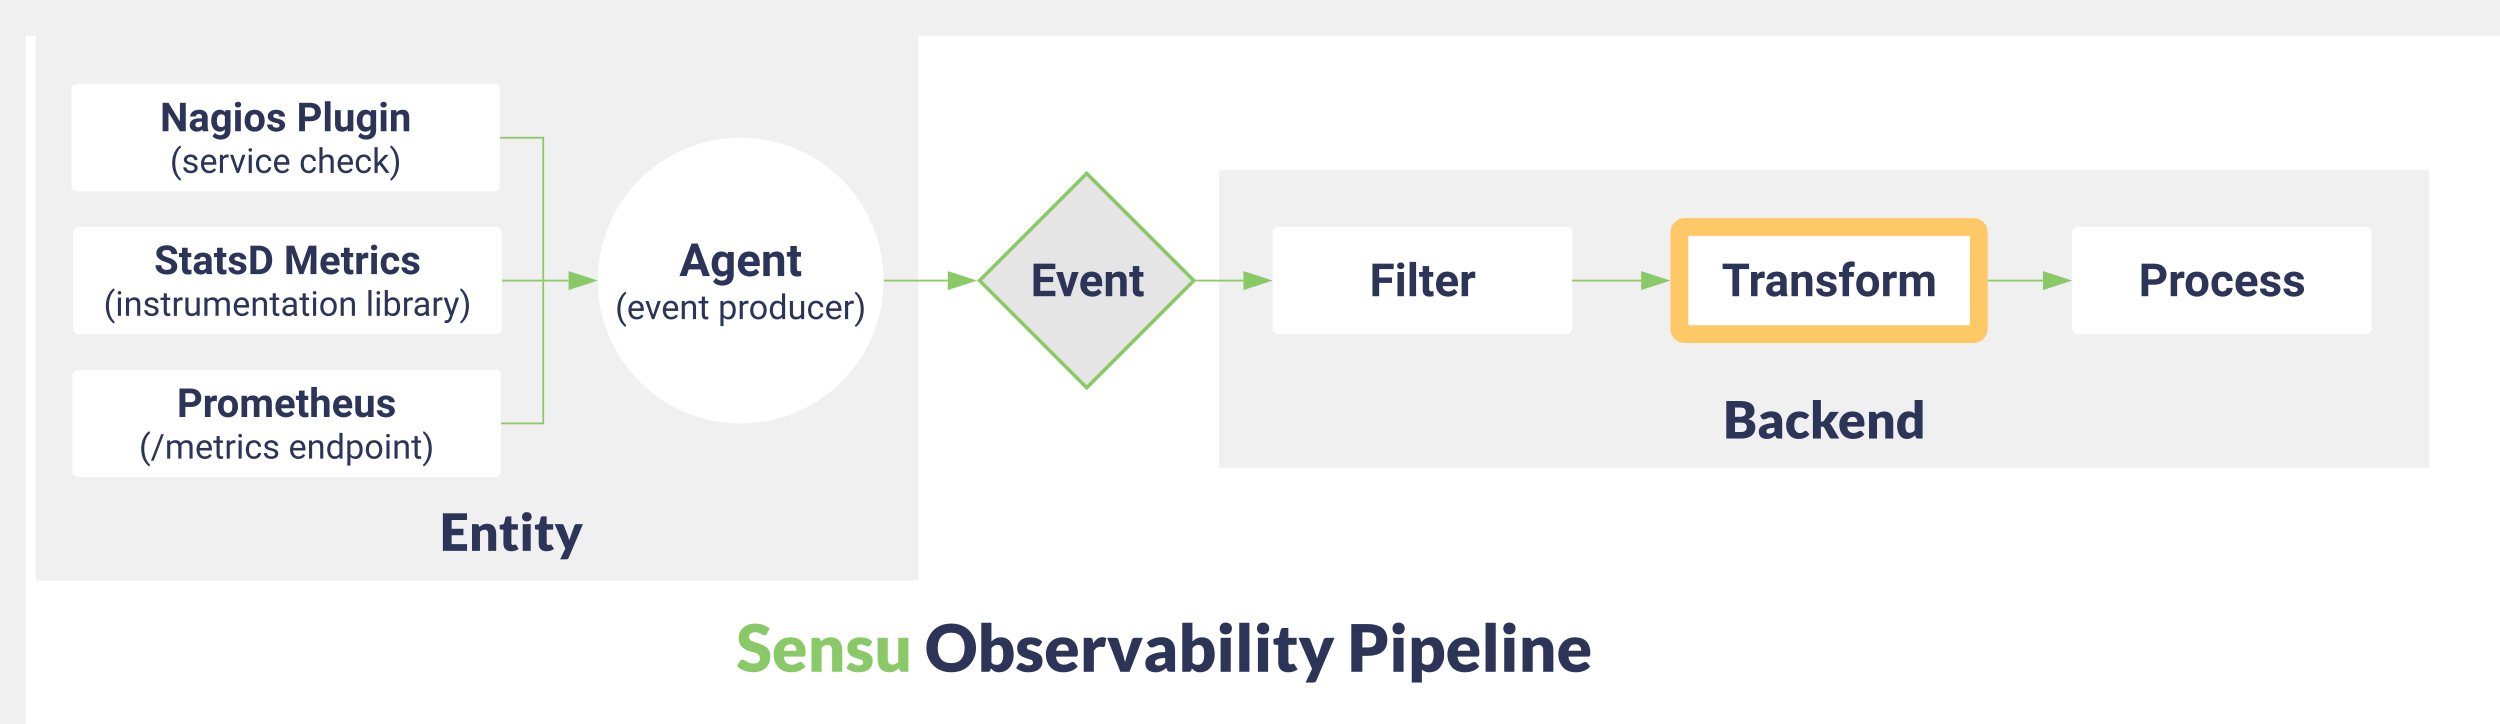
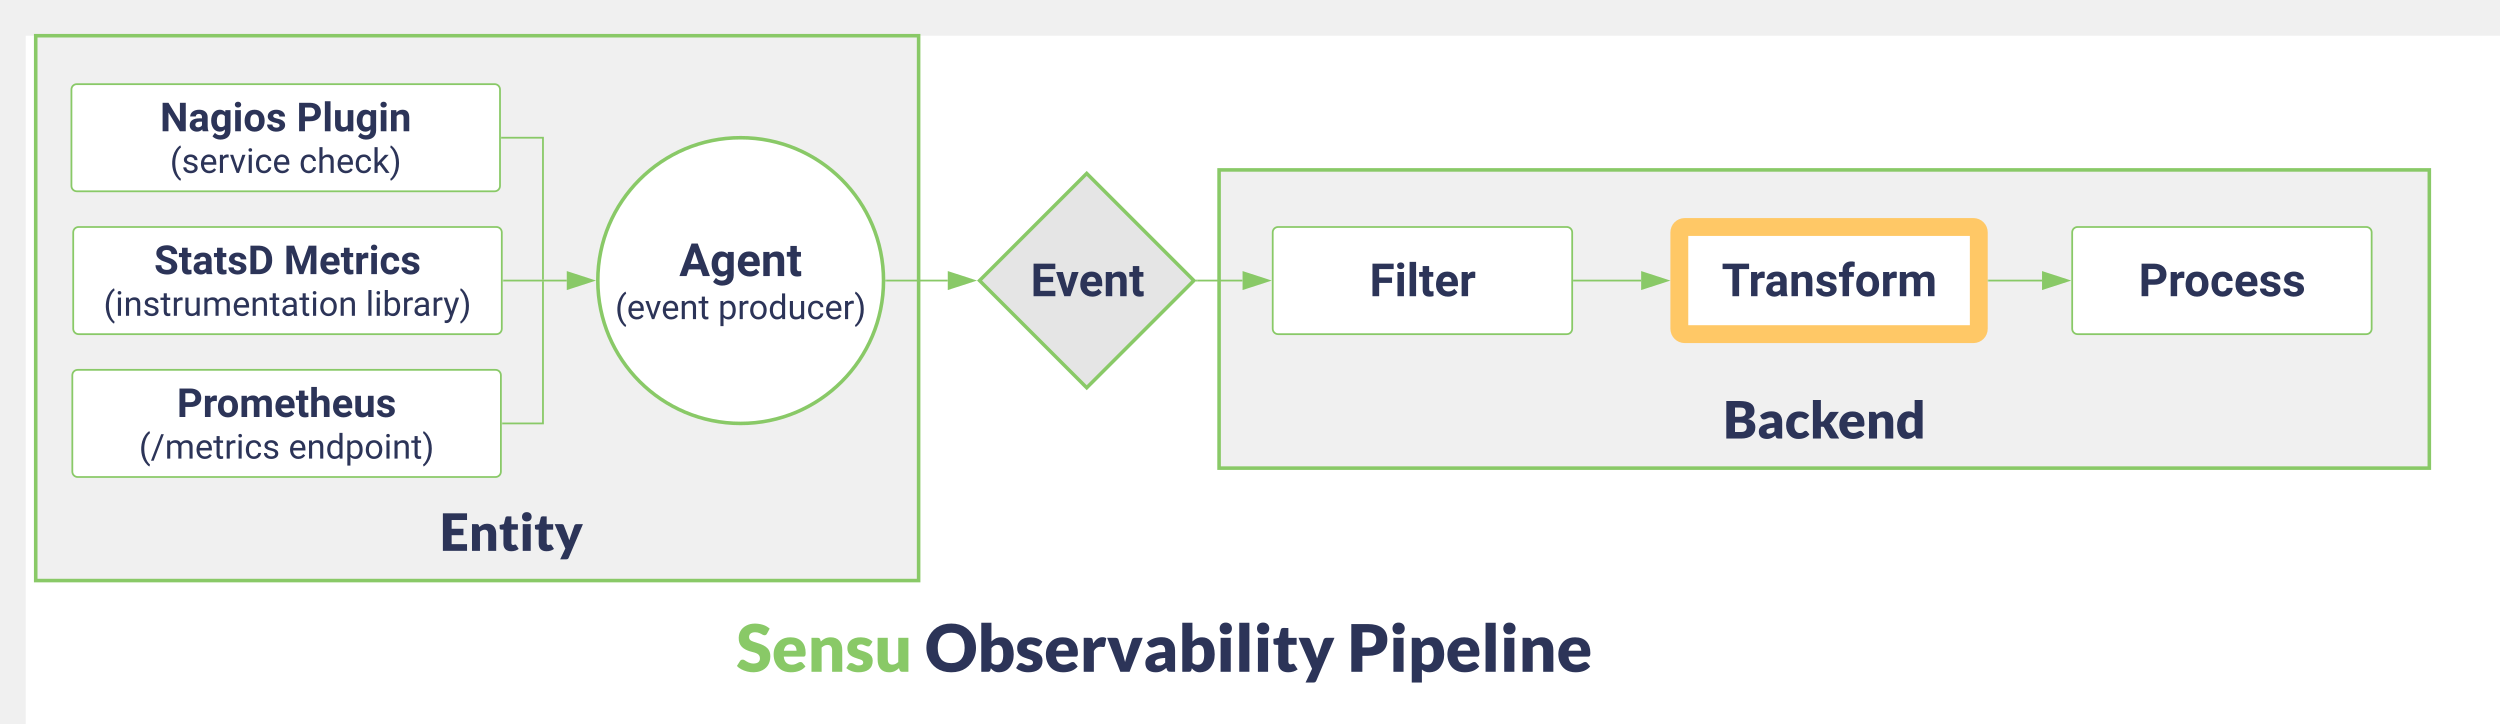
<svg xmlns="http://www.w3.org/2000/svg" xmlns:ns1="lucid" xmlns:xlink="http://www.w3.org/1999/xlink" viewBox="0 0 1400 405" preserveAspectRatio="xMidYMid meet">
  <g transform="translate(14.42308 20)" ns1:page-tab-id="0_0">
    <path d="M0 0h1823.08v553.85H0z" fill="#fff" />
    <a xlink:href="../pipeline-agent-backend/" target="_top">
-       <path d="M668.26 75.15H1346v167H668.26z" stroke="#000" stroke-opacity="0" stroke-width="2" fill="#f0f0f0" />
+       <path d="M668.26 75.15H1346v167H668.26z" stroke="#89c967" stroke-width="2" fill="#f0f0f0" />
      <path class="lucid-link lucid-hotspot lucid-overlay-hotspot" d="M668.26 75.15H1346v167H668.26z" fill="none" />
    </a>
    <a xlink:href="../pipeline-filter/" target="_top">
-       <path d="M698.3 110.12c0-1.66 1.33-3 3-3H863c1.66 0 3 1.34 3 3v54c0 1.65-1.34 3-3 3H701.3c-1.67 0-3-1.35-3-3z" stroke="#000" stroke-opacity="0" fill="#fff" />
+       <path d="M698.3 110.12c0-1.66 1.33-3 3-3H863c1.66 0 3 1.34 3 3v54c0 1.65-1.34 3-3 3H701.3c-1.67 0-3-1.35-3-3z" stroke="#89c967" fill="#fff" />
      <use xlink:href="#a" transform="matrix(1,0,0,1,703.2896,112.1154) translate(49.23988 33.76402)" />
      <path class="lucid-link lucid-hotspot lucid-overlay-hotspot" d="M698.3 110.12c0-1.66 1.33-3 3-3H863c1.66 0 3 1.34 3 3v54c0 1.65-1.34 3-3 3H701.3c-1.67 0-3-1.35-3-3z" fill="none" />
    </a>
    <a xlink:href="../pipeline-transform/" target="_top">
      <path d="M926 110.12c0-1.66 1.34-3 3-3h161.7c1.67 0 3 1.34 3 3v54c0 1.65-1.33 3-3 3H929c-1.66 0-3-1.35-3-3z" stroke="#ffc866" stroke-width="10" fill="#fff" />
      <use xlink:href="#b" transform="matrix(1,0,0,1,931,112.1154) translate(18.72231 33.76402)" />
      <path class="lucid-link lucid-hotspot lucid-overlay-hotspot" d="M926 110.12c0-1.66 1.34-3 3-3h161.7c1.67 0 3 1.34 3 3v54c0 1.65-1.33 3-3 3H929c-1.66 0-3-1.35-3-3z" fill="none" />
    </a>
    <a xlink:href="../pipeline-process/" target="_top">
-       <path d="M1146 110.12c0-1.66 1.34-3 3-3h161.7c1.67 0 3 1.34 3 3v54c0 1.65-1.33 3-3 3H1149c-1.66 0-3-1.35-3-3z" stroke="#000" stroke-opacity="0" fill="#fff" />
+       <path d="M1146 110.12c0-1.66 1.34-3 3-3h161.7c1.67 0 3 1.34 3 3v54c0 1.65-1.33 3-3 3H1149c-1.66 0-3-1.35-3-3z" stroke="#89c967" fill="#fff" />
      <use xlink:href="#c" transform="matrix(1,0,0,1,1151,112.1154) translate(32.23142 33.76402)" />
      <path class="lucid-link lucid-hotspot lucid-overlay-hotspot" d="M1146 110.12c0-1.66 1.34-3 3-3h161.7c1.67 0 3 1.34 3 3v54c0 1.65-1.33 3-3 3H1149c-1.66 0-3-1.35-3-3z" fill="none" />
    </a>
-     <path d="M656.04 137.12h25.87" stroke="#89c967" fill="none" />
+     <path d="M656.04 137.12h25.37" stroke="#89c967" fill="none" />
    <path d="M656.06 137.62h-1.02l.5-.5-.5-.5h1.02z" fill="#89c967" />
-     <path d="M696.67 137.12l-14.26 4.63v-9.27z" stroke="#89c967" fill="#89c967" />
-     <path d="M866.5 137.12h38.12" stroke="#89c967" fill="none" />
-     <path d="M866.5 137.62h-.5v-1h.5z" fill="#89c967" />
+     <path d="M696.17 137.12l-14.26 4.63v-9.27z" stroke="#89c967" fill="#89c967" />
+     <path d="M867 137.12h37.62" stroke="#89c967" fill="none" />
+     <path d="M867 137.62h-.5v-1h.5z" fill="#89c967" />
    <path d="M919.38 137.12l-14.26 4.63v-9.27z" stroke="#89c967" fill="#89c967" />
-     <path d="M1099.2 137.12h30.42" stroke="#89c967" fill="none" />
+     <path d="M1099.2 137.12h29.92" stroke="#89c967" fill="none" />
    <path d="M1099.22 137.62h-.5v-1h.5z" fill="#89c967" />
-     <path d="M1144.38 137.12l-14.26 4.63v-9.27z" stroke="#89c967" fill="#89c967" />
+     <path d="M1143.88 137.12l-14.26 4.63v-9.27z" stroke="#89c967" fill="#89c967" />
    <a xlink:href="../pipeline-entities/" target="_top">
-       <path d="M5.58 0H500v305.12H5.58z" stroke="#000" stroke-opacity="0" stroke-width="2" fill="#f0f0f0" />
+       <path d="M5.58 0H500v305.12H5.58z" stroke="#89c967" stroke-width="2" fill="#f0f0f0" />
      <path class="lucid-link lucid-hotspot lucid-overlay-hotspot" d="M5.58 0H500v305.12H5.58z" fill="none" />
    </a>
-     <path d="M266.08 57.12h23.7v79.5" stroke="#89c967" fill="none" />
-     <path d="M266.1 57.62h-.52v-1h.5z" fill="#89c967" />
-     <path d="M289.78 136.6v.52M267.08 137.12h36.9" stroke="#89c967" fill="none" />
-     <path d="M267.1 137.62h-.52v-1h.5z" fill="#89c967" />
-     <path d="M318.73 137.12l-14.26 4.63v-9.27z" stroke="#89c967" fill="#89c967" />
-     <path d="M266.58 217.12h23.2v-79.5" stroke="#89c967" fill="none" />
-     <path d="M266.6 217.62h-.52v-1h.5z" fill="#89c967" />
-     <path d="M289.78 137.63v-.5M480.85 137.12h35.48" stroke="#89c967" fill="none" />
-     <path d="M480.87 137.62h-.53v-1h.53z" fill="#89c967" />
+     <path d="M266.58 57.12h23.06v79.5" stroke="#89c967" fill="none" />
+     <path d="M266.6 57.62h-.52v-1h.5z" fill="#89c967" />
+     <path d="M289.64 136.6v.52M267.58 137.12h35.4" stroke="#89c967" fill="none" />
+     <path d="M267.6 137.62h-.52v-1h.5z" fill="#89c967" />
+     <path d="M317.73 137.12l-14.26 4.63v-9.27z" stroke="#89c967" fill="#89c967" />
+     <path d="M267.08 217.12h22.56v-79.5" stroke="#89c967" fill="none" />
+     <path d="M267.1 217.62h-.52v-1h.5z" fill="#89c967" />
+     <path d="M289.64 137.63v-.5M481.85 137.12h34.48" stroke="#89c967" fill="none" />
+     <path d="M481.87 137.62h-.53v-1h.53z" fill="#89c967" />
    <path d="M531.1 137.12l-14.27 4.63v-9.27z" stroke="#89c967" fill="#89c967" />
    <a xlink:href="../pipeline-agent-backend/" target="_top">
      <path d="M753.27 197.12h507.7v40h-507.7z" stroke="#000" stroke-opacity="0" stroke-width="2" fill-opacity="0" />
      <use xlink:href="#d" transform="matrix(1,0,0,1,753.2729,197.1154) translate(197.3029 28.47115)" />
      <path class="lucid-link lucid-hotspot lucid-overlay-hotspot" d="M753.27 197.12h507.7v40h-507.7z" fill="none" />
    </a>
    <a xlink:href="../pipeline-entities/" target="_top">
      <path d="M160 260h223.6v44.26H160z" stroke="#000" stroke-opacity="0" stroke-width="2" fill-opacity="0" />
      <use xlink:href="#e" transform="matrix(1,0,0,1,160,260) translate(71.86058 28.47115)" />
      <path class="lucid-link lucid-hotspot lucid-overlay-hotspot" d="M160 260h223.6v44.26H160z" fill="none" />
    </a>
    <a xlink:href="../pipeline-checks-events/" target="_top">
      <path d="M594.13 77.12l60 60-60 60-60-60z" stroke="#89c967" stroke-width="2" fill="#e5e5e5" />
      <use xlink:href="#f" transform="matrix(1,0,0,1,539.1281,82.11538) translate(23.61148 63.76402)" />
      <path class="lucid-link lucid-hotspot lucid-overlay-hotspot" d="M594.13 77.12l60 60-60 60-60-60z" fill="none" />
    </a>
    <a xlink:href="../pipeline-agent-backend/" target="_top">
-       <path d="M480.35 137.12c0 44.18-35.8 80-80 80-44.18 0-80-35.82-80-80 0-44.2 35.82-80 80-80 44.2 0 80 35.8 80 80z" stroke="#000" stroke-opacity="0" stroke-width="2" fill="#fff" />
+       <path d="M480.35 137.12c0 44.18-35.8 80-80 80-44.18 0-80-35.82-80-80 0-44.2 35.82-80 80-80 44.2 0 80 35.8 80 80z" stroke="#89c967" stroke-width="2" fill="#fff" />
      <use xlink:href="#g" transform="matrix(1,0,0,1,325.3525,62.11538) translate(40.61373 72.49599)" />
      <use xlink:href="#h" transform="matrix(1,0,0,1,325.3525,62.11538) translate(4.67811 96.59706)" />
      <use xlink:href="#i" transform="matrix(1,0,0,1,325.3525,62.11538) translate(62.35164 96.59706)" />
      <path class="lucid-link lucid-hotspot lucid-overlay-hotspot" d="M480.35 137.12c0 44.18-35.8 80-80 80-44.18 0-80-35.82-80-80 0-44.2 35.82-80 80-80 44.2 0 80 35.8 80 80z" fill="none" />
    </a>
-     <path d="M400.35 217.62v39.5-40.74" stroke="#000" stroke-opacity="0" fill="none" />
+     <path d="M400.35 218.62v39.5-41.74" stroke="#000" stroke-opacity="0" fill="none" />
    <path d="M400.35 201.62l4.64 14.26h-9.28z" stroke="#000" stroke-opacity="0" fill-opacity="0" />
    <a xlink:href="../pipeline-checks-events/" target="_top">
-       <path d="M25.58 30.12c0-1.66 1.34-3 3-3h234c1.65 0 3 1.34 3 3v54c0 1.65-1.35 3-3 3h-234c-1.66 0-3-1.35-3-3z" stroke="#000" stroke-opacity="0" fill="#fff" />
+       <path d="M25.58 30.12c0-1.66 1.34-3 3-3h234c1.65 0 3 1.34 3 3v54c0 1.65-1.35 3-3 3h-234c-1.66 0-3-1.35-3-3z" stroke="#89c967" fill="#fff" />
      <use xlink:href="#j" transform="matrix(1,0,0,1,30.57692,32.11538) translate(44.63585 21.40049)" />
      <use xlink:href="#k" transform="matrix(1,0,0,1,30.57692,32.11538) translate(121.0691 21.40049)" />
      <use xlink:href="#l" transform="matrix(1,0,0,1,30.57692,32.11538) translate(50.15249 44.71905)" />
      <use xlink:href="#m" transform="matrix(1,0,0,1,30.57692,32.11538) translate(122.5026 44.71905)" />
      <path class="lucid-link lucid-hotspot lucid-overlay-hotspot" d="M25.58 30.12c0-1.66 1.34-3 3-3h234c1.65 0 3 1.34 3 3v54c0 1.65-1.35 3-3 3h-234c-1.66 0-3-1.35-3-3z" fill="none" />
    </a>
    <a xlink:href="../pipeline-checks-events/" target="_top">
-       <path d="M26.58 110.12c0-1.66 1.34-3 3-3h234c1.65 0 3 1.34 3 3v54c0 1.65-1.35 3-3 3h-234c-1.66 0-3-1.35-3-3z" stroke="#000" stroke-opacity="0" fill="#fff" />
+       <path d="M26.58 110.12c0-1.66 1.34-3 3-3h234c1.65 0 3 1.34 3 3v54c0 1.65-1.35 3-3 3h-234c-1.66 0-3-1.35-3-3z" stroke="#89c967" fill="#fff" />
      <use xlink:href="#n" transform="matrix(1,0,0,1,31.57692,112.1154) translate(40.29219 21.40049)" />
      <use xlink:href="#o" transform="matrix(1,0,0,1,31.57692,112.1154) translate(112.9788 21.40049)" />
      <use xlink:href="#p" transform="matrix(1,0,0,1,31.57692,112.1154) translate(11.99144 44.71905)" />
      <use xlink:href="#q" transform="matrix(1,0,0,1,31.57692,112.1154) translate(158.8326 44.71905)" />
      <path class="lucid-link lucid-hotspot lucid-overlay-hotspot" d="M26.58 110.12c0-1.66 1.34-3 3-3h234c1.65 0 3 1.34 3 3v54c0 1.65-1.35 3-3 3h-234c-1.66 0-3-1.35-3-3z" fill="none" />
    </a>
    <a xlink:href="../pipeline-checks-events/" target="_top">
-       <path d="M26.08 190.12c0-1.66 1.34-3 3-3h234c1.65 0 3 1.34 3 3v54c0 1.65-1.35 3-3 3h-234c-1.66 0-3-1.35-3-3z" stroke="#000" stroke-opacity="0" fill="#fff" />
+       <path d="M26.08 190.12c0-1.66 1.34-3 3-3h234c1.65 0 3 1.34 3 3v54c0 1.65-1.35 3-3 3h-234c-1.66 0-3-1.35-3-3z" stroke="#89c967" fill="#fff" />
      <use xlink:href="#r" transform="matrix(1,0,0,1,31.07692,192.1154) translate(53.57516 21.40049)" />
      <use xlink:href="#s" transform="matrix(1,0,0,1,31.07692,192.1154) translate(32.30675 44.71905)" />
      <use xlink:href="#t" transform="matrix(1,0,0,1,31.07692,192.1154) translate(116.047 44.71905)" />
      <path class="lucid-link lucid-hotspot lucid-overlay-hotspot" d="M26.08 190.12c0-1.66 1.34-3 3-3h234c1.65 0 3 1.34 3 3v54c0 1.65-1.35 3-3 3h-234c-1.66 0-3-1.35-3-3z" fill="none" />
    </a>
    <a xlink:href="../" target="_top">
      <path d="M383.6 320h507.7v44H383.6z" stroke="#000" stroke-opacity="0" stroke-width="2" fill-opacity="0" />
      <use xlink:href="#u" transform="matrix(1,0,0,1,383.6036,320) translate(14.3694 36.19764)" />
      <use xlink:href="#v" transform="matrix(1,0,0,1,383.6036,320) translate(119.955 36.19764)" />
      <use xlink:href="#w" transform="matrix(1,0,0,1,383.6036,320) translate(356.505 36.19764)" />
      <path class="lucid-link lucid-hotspot lucid-overlay-hotspot" d="M383.6 320h507.7v44H383.6z" fill="none" />
    </a>
    <defs>
      <path fill="#2c3458" d="M1006-595H430V0H130v-1456h948v243H430v376h576v242" id="x" />
      <path fill="#2c3458" d="M416 0H126v-1082h290V0zM271-1212c-92 0-162-61-162-150s68-149 162-149c93 0 162 60 162 149s-70 150-162 150" id="y" />
      <path fill="#2c3458" d="M416 0H126v-1536h290V0" id="z" />
      <path fill="#2c3458" d="M457-330c2 83 25 111 111 112 32 0 60-2 85-7V-6c-57 17-115 26-175 26-203 0-310-102-310-307v-583H10v-212h158v-266h289v266h185v212H457v540" id="A" />
      <path fill="#2c3458" d="M1031-175C952-60 797 20 609 20 287 20 60-206 72-543c12-330 180-559 505-559 309 0 482 214 477 537v118H365c15 134 115 234 263 234 111 0 198-40 261-121zM770-644c5-139-62-226-194-224-130 1-191 97-208 224h402" id="B" />
      <path fill="#2c3458" d="M719-811c-143-24-279 1-319 103V0H111v-1082h273l8 129c74-124 180-175 331-136" id="C" />
      <g id="a">
        <use transform="matrix(0.01252003,0,0,0.01252003,0,0)" xlink:href="#x" />
        <use transform="matrix(0.01252003,0,0,0.01252003,14.04748,0)" xlink:href="#y" />
        <use transform="matrix(0.01252003,0,0,0.01252003,20.84585,0)" xlink:href="#z" />
        <use transform="matrix(0.01252003,0,0,0.01252003,27.64423,0)" xlink:href="#A" />
        <use transform="matrix(0.01252003,0,0,0.01252003,36.30809,0)" xlink:href="#B" />
        <use transform="matrix(0.01252003,0,0,0.01252003,50.16777,0)" xlink:href="#C" />
      </g>
      <path fill="#2c3458" d="M1226-1213H780V0H480v-1213H40v-243h1186v243" id="D" />
      <path fill="#2c3458" d="M552-1102c254-4 435 134 435 383v469c1 103 15 180 43 233V0H738c-13-26-23-58-29-97C639-19 548 20 436 20 238 20 64-113 68-304c5-258 212-357 496-357h133c11-137-29-227-160-227-90 0-156 45-156 131H92c15-231 213-342 460-345zM357-325c0 76 61 124 142 124 88 0 168-45 198-105v-186H589c-152 2-232 51-232 167" id="E" />
      <path fill="#2c3458" d="M750-692c-1-124-48-174-173-175-81 0-142 35-183 104V0H105v-1082h272l9 125c77-97 181-145 311-145 244 0 342 151 342 403V0H750v-692" id="F" />
      <path fill="#2c3458" d="M529-185c94 0 168-33 168-114 0-35-18-63-53-83s-91-39-168-55C219-491 90-600 90-765c0-208 203-337 432-337 246 0 451 124 453 349H686c-2-91-62-143-165-143-86 0-151 41-153 117 0 32 16 57 46 77 63 43 257 69 335 100 151 60 229 153 229 291C978-13 554 93 282-28 162-81 60-190 56-344h274c5 106 86 159 199 159" id="G" />
      <path fill="#2c3458" d="M190-1174c-11-296 244-440 544-363l-3 224c-24-6-53-9-88-9-109 0-163 51-163 153v87h215v212H480V0H190v-870H29v-212h161v-92" id="H" />
      <path fill="#2c3458" d="M579 20C257 20 58-214 66-551c8-331 182-551 511-551 324 0 514 231 514 572 0 319-198 550-512 550zm-2-888c-169 0-222 141-222 338 0 181 61 317 224 317 170 0 223-137 223-338 0-178-64-317-225-317" id="I" />
      <path fill="#2c3458" d="M741-689c-2-124-40-177-163-178-82 0-141 34-178 102V0H111v-1082h271l9 121c77-94 180-141 311-141 139 0 235 55 287 165 76-110 184-165 325-165 249 0 348 151 348 411V0h-290v-690c-2-123-39-176-163-177-87 0-147 41-180 124l1 743H741v-689" id="J" />
      <g id="b">
        <use transform="matrix(0.01252003,0,0,0.01252003,0,0)" xlink:href="#D" />
        <use transform="matrix(0.01252003,0,0,0.01252003,15.04908,0)" xlink:href="#C" />
        <use transform="matrix(0.01252003,0,0,0.01252003,24.02594,0)" xlink:href="#E" />
        <use transform="matrix(0.01252003,0,0,0.01252003,37.77294,0)" xlink:href="#F" />
        <use transform="matrix(0.01252003,0,0,0.01252003,52.13341,0)" xlink:href="#G" />
        <use transform="matrix(0.01252003,0,0,0.01252003,65.31701,0)" xlink:href="#H" />
        <use transform="matrix(0.01252003,0,0,0.01252003,74.50671,0)" xlink:href="#I" />
        <use transform="matrix(0.01252003,0,0,0.01252003,89.00491,0)" xlink:href="#C" />
        <use transform="matrix(0.01252003,0,0,0.01252003,98.35737,0)" xlink:href="#J" />
      </g>
      <path fill="#2c3458" d="M1245-974c0 302-233 466-552 461H430V0H130v-1456h568c323 5 547 167 547 482zm-303 2c1-143-93-241-237-241H430v457h268c151 1 244-71 244-216" id="K" />
      <path fill="#2c3458" d="M355-556c-2 203 30 338 206 343 102 3 181-63 182-161h271C1001-128 821 17 566 20 242 24 66-212 66-554c0-320 184-548 498-548 262 0 451 167 450 423H743c-1-108-75-193-184-189-162 6-202 123-204 312" id="L" />
      <g id="c">
        <use transform="matrix(0.01252003,0,0,0.01252003,0,0)" xlink:href="#K" />
        <use transform="matrix(0.01252003,0,0,0.01252003,16.53896,0)" xlink:href="#C" />
        <use transform="matrix(0.01252003,0,0,0.01252003,25.44071,0)" xlink:href="#I" />
        <use transform="matrix(0.01252003,0,0,0.01252003,39.9389,0)" xlink:href="#L" />
        <use transform="matrix(0.01252003,0,0,0.01252003,53.3103,0)" xlink:href="#B" />
        <use transform="matrix(0.01252003,0,0,0.01252003,67.16997,0)" xlink:href="#G" />
        <use transform="matrix(0.01252003,0,0,0.01252003,80.35357,0)" xlink:href="#G" />
      </g>
      <path fill="#2c3458" d="M966-754c170 42 282 125 282 315 0 303-231 439-546 439H120v-1457h536c319 4 558 86 558 394 0 177-112 257-248 309zm-52 308c1-132-85-172-220-172H458v363h238c138 0 217-58 218-191zm-38-577c0-140-81-181-220-181H458v360c201-1 418 30 418-179" id="M" />
      <path fill="#2c3458" d="M572-1057c257 0 406 153 406 409V0c-68-4-160 9-208-12-30-14-45-72-60-107C623-47 539 18 382 16 189 13 70-77 70-270c0-183 145-251 311-298 78-21 176-33 295-36 8-132-26-216-144-216-125 0-159 78-268 78-94 0-104-95-146-151 112-100 257-164 454-164zM366-285c-2 73 41 96 114 96 97 0 140-35 196-89v-144c-104 4-184 15-248 46-39 19-61 43-62 91" id="N" />
      <path fill="#2c3458" d="M958-162C862-50 728 16 528 16 297 16 159-117 90-293c-49-124-51-307-4-437 70-194 223-323 484-323 177 0 287 60 380 153-36 45-67 98-109 136-73 33-113-34-174-50-21-5-46-11-77-11-169 4-215 131-220 304-6 205 103 354 302 295 57-17 74-74 140-74 25 0 42 10 56 27" id="O" />
      <path fill="#2c3458" d="M430-1497v839c57 1 95 0 120-37l196-292c22-33 48-50 100-50h284L862-668c-25 34-54 60-90 82 30 23 56 53 78 90L1142 0H862c-52-1-83-16-102-52L564-419c-19-31-28-40-74-40h-60V0H120v-1497h310" id="P" />
      <path fill="#2c3458" d="M1024-162C926-48 781 16 578 16 325 16 169-111 94-299c-49-123-59-309-6-439 74-183 225-315 476-315 298 0 466 176 466 475 0 66-3 115-70 115H362c16 155 90 243 244 247 98 2 155-39 218-71 37-18 85-16 110 14zM752-643c-3-120-60-196-182-196-129 0-185 80-205 196h387" id="Q" />
      <path fill="#2c3458" d="M612-820c-81 1-134 39-182 81V0H120v-1037h192c70-3 79 59 94 112 74-70 159-128 302-128 236 0 352 157 352 394V0H750v-659c0-96-44-162-138-161" id="R" />
      <path fill="#2c3458" d="M494-1057c110-3 175 36 236 85v-525h310V0H848c-79 3-80-75-100-131C671-51 581 16 426 16 225 16 127-123 78-290c-38-128-40-313 4-440 62-181 183-321 412-327zM370-515c0 153 21 293 164 293 98 0 150-43 196-97v-440c-41-45-87-70-162-70-160 0-198 144-198 314" id="S" />
      <g id="d">
        <use transform="matrix(0.01442308,0,0,0.01442308,0,0)" xlink:href="#M" />
        <use transform="matrix(0.01442308,0,0,0.01442308,18.92308,0)" xlink:href="#N" />
        <use transform="matrix(0.01442308,0,0,0.01442308,34.47115,0)" xlink:href="#O" />
        <use transform="matrix(0.01442308,0,0,0.01442308,48.49038,0)" xlink:href="#P" />
        <use transform="matrix(0.01442308,0,0,0.01442308,64.24038,0)" xlink:href="#Q" />
        <use transform="matrix(0.01442308,0,0,0.01442308,79.93269,0)" xlink:href="#R" />
        <use transform="matrix(0.01442308,0,0,0.01442308,96.66346,0)" xlink:href="#S" />
      </g>
      <path fill="#2c3458" d="M1058-1457v260H460v340h458v250H460v347h598V0H120v-1457h938" id="T" />
      <path fill="#2c3458" d="M774-74c-71 55-172 90-290 90-196 0-304-108-304-303v-536c-70 1-146 12-146-61v-121l165-32 61-253c16-78 146-38 230-48v303h252v212H490v515c0 45 23 83 68 83 48 0 88-50 122 4" id="U" />
      <path fill="#2c3458" d="M440-1037V0H130v-1037h310zm-154-466c113 0 190 70 190 182 0 111-79 180-190 180-109 0-184-71-184-180 0-110 74-182 184-182" id="V" />
      <path fill="#2c3458" d="M544 269c-20 41-37 60-98 60H214L414-91 0-1037h274c46-1 73 23 84 54 69 190 150 371 209 571 68-189 134-380 199-571 10-28 45-55 82-54h250" id="W" />
      <g id="e">
        <use transform="matrix(0.01442308,0,0,0.01442308,0,0)" xlink:href="#T" />
        <use transform="matrix(0.01442308,0,0,0.01442308,16.29808,0)" xlink:href="#R" />
        <use transform="matrix(0.01442308,0,0,0.01442308,33.02885,0)" xlink:href="#U" />
        <use transform="matrix(0.01442308,0,0,0.01442308,44.56731,0)" xlink:href="#V" />
        <use transform="matrix(0.01442308,0,0,0.01442308,52.78846,0)" xlink:href="#U" />
        <use transform="matrix(0.01442308,0,0,0.01442308,64.32692,0)" xlink:href="#W" />
      </g>
      <path fill="#2c3458" d="M1006-631H430v390h676V0H130v-1456h974v243H430v347h576v235" id="X" />
      <path fill="#2c3458" d="M516-353l201-729h302L654 0H378L13-1082h302" id="Y" />
      <g id="f">
        <use transform="matrix(0.01252003,0,0,0.01252003,0,0)" xlink:href="#X" />
        <use transform="matrix(0.01252003,0,0,0.01252003,14.09756,0)" xlink:href="#Y" />
        <use transform="matrix(0.01252003,0,0,0.01252003,26.89303,0)" xlink:href="#B" />
        <use transform="matrix(0.01252003,0,0,0.01252003,40.7527,0)" xlink:href="#F" />
        <use transform="matrix(0.01252003,0,0,0.01252003,55.11318,0)" xlink:href="#A" />
      </g>
      <path fill="#2c3458" d="M952-300H426L326 0H7l542-1456h278L1372 0h-319zM507-543h364l-183-545" id="Z" />
      <path fill="#2c3458" d="M505 20C221 18 69-239 69-549c0-302 153-553 438-553 119 0 211 41 277 122l12-102h262V-36c-8 305-208 458-520 462-160 1-335-76-403-170L263 80c72 81 159 121 262 121 172 1 260-107 243-294C701-18 614 20 505 20zm76-887c-165 0-223 147-223 339 0 172 66 314 221 314 88 0 151-33 189-99v-455c-39-66-101-99-187-99" id="aa" />
      <g id="g">
        <use transform="matrix(0.01252003,0,0,0.01252003,0,0)" xlink:href="#Z" />
        <use transform="matrix(0.01252003,0,0,0.01252003,17.2526,0)" xlink:href="#aa" />
        <use transform="matrix(0.01252003,0,0,0.01252003,31.88852,0)" xlink:href="#B" />
        <use transform="matrix(0.01252003,0,0,0.01252003,45.7482,0)" xlink:href="#F" />
        <use transform="matrix(0.01252003,0,0,0.01252003,60.10867,0)" xlink:href="#A" />
      </g>
      <path fill="#2c3458" d="M319-664C304-226 428 158 661 357l-38 113c-89-49-172-133-254-248C142-97 71-578 194-1025c67-244 240-513 429-618l38 122c-201 153-330 502-342 857" id="ab" />
      <path fill="#2c3458" d="M599-131c141 0 220-65 285-146l113 88C906-50 770 20 589 20 281 21 93-214 93-545c0-223 93-397 233-485 74-48 154-72 240-72 300 2 449 218 445 537v77H278c0 197 129 357 321 357zm227-509c-3-180-88-310-260-310-170 0-264 140-282 310h542" id="ac" />
      <path fill="#2c3458" d="M497-251l268-831h189L566 0H425L33-1082h189" id="ad" />
      <path fill="#2c3458" d="M589-945c-131 0-219 81-264 174V0H140v-1082h175l6 136c83-104 191-156 324-156 229 0 346 129 346 387V0H806v-716c-2-153-65-229-217-229" id="ae" />
      <path fill="#2c3458" d="M456 20C285 20 205-92 206-268v-671H9v-143h197v-262h185v262h202v143H391v671c-9 125 92 149 207 118V0c-49 13-96 20-142 20" id="af" />
      <g id="h">
        <use transform="matrix(0.009390024,0,0,0.009390024,0,0)" xlink:href="#ab" />
        <use transform="matrix(0.009390024,0,0,0.009390024,6.573017,0)" xlink:href="#ac" />
        <use transform="matrix(0.009390024,0,0,0.009390024,16.63912,0)" xlink:href="#ad" />
        <use transform="matrix(0.009390024,0,0,0.009390024,25.83196,0)" xlink:href="#ac" />
        <use transform="matrix(0.009390024,0,0,0.009390024,36.02013,0)" xlink:href="#ae" />
        <use transform="matrix(0.009390024,0,0,0.009390024,46.63086,0)" xlink:href="#af" />
      </g>
      <path fill="#2c3458" d="M632-1102c291 0 422 251 422 573 0 297-141 548-419 549-131 0-235-42-310-125v521H140v-1498h169l9 120c75-93 180-140 314-140zm-53 971c207 0 290-180 290-419 0-218-92-395-292-395-112 0-196 50-252 149v517c55 99 140 148 254 148" id="ag" />
      <path fill="#2c3458" d="M663-916c-163-27-288 18-338 148V0H140v-1082h180l3 125c61-97 147-145 258-145 36 0 63 5 82 14v172" id="ah" />
      <path fill="#2c3458" d="M584 20C278 26 81-227 91-551c10-320 175-545 491-551 308-5 503 247 494 573-9 322-175 543-492 549zm-2-970c-208 0-305 185-305 421 0 216 106 398 307 398 211 0 307-186 307-420 0-214-109-399-309-399" id="ai" />
      <path fill="#2c3458" d="M520 20C244 20 95-247 95-550c0-298 151-550 427-552 127 0 227 43 301 130v-564h185V0H838l-9-116C755-25 652 20 520 20zm48-965c-210 0-288 177-288 416 0 218 87 392 286 392 117 0 203-53 257-158v-497c-55-102-140-153-255-153" id="aj" />
      <path fill="#2c3458" d="M491 20c-241-1-355-148-355-398v-704h185v699c0 164 67 246 200 246 141 0 235-53 282-158v-787h185V0H812l-4-107C736-22 630 20 491 20" id="ak" />
      <path fill="#2c3458" d="M277-555c0 244 77 420 297 424 127 2 249-93 255-210h175C980-127 805 20 574 20 258 20 81-222 92-562c11-319 164-533 481-540 237-5 426 165 431 392H829c-7-133-115-242-256-240-209 4-296 166-296 395" id="al" />
      <path fill="#2c3458" d="M38 357C331 141 457-487 337-984c-53-219-157-429-299-546l39-113c190 106 362 378 431 621 75 268 76 597 0 868C440 88 266 365 77 470" id="am" />
      <g id="i">
        <use transform="matrix(0.009390024,0,0,0.009390024,0,0)" xlink:href="#ag" />
        <use transform="matrix(0.009390024,0,0,0.009390024,10.78914,0)" xlink:href="#ah" />
        <use transform="matrix(0.009390024,0,0,0.009390024,17.10862,0)" xlink:href="#ai" />
        <use transform="matrix(0.009390024,0,0,0.009390024,28.07617,0)" xlink:href="#aj" />
        <use transform="matrix(0.009390024,0,0,0.009390024,38.92165,0)" xlink:href="#ak" />
        <use transform="matrix(0.009390024,0,0,0.009390024,49.52299,0)" xlink:href="#al" />
        <use transform="matrix(0.009390024,0,0,0.009390024,59.58909,0)" xlink:href="#ac" />
        <use transform="matrix(0.009390024,0,0,0.009390024,69.77727,0)" xlink:href="#ah" />
        <use transform="matrix(0.009390024,0,0,0.009390024,76.28456,0)" xlink:href="#am" />
      </g>
      <path fill="#2c3458" d="M1314 0h-300L430-958V0H130v-1456h300l585 960v-960h299V0" id="an" />
      <g id="j">
        <use transform="matrix(0.01095503,0,0,0.01095503,0,0)" xlink:href="#an" />
        <use transform="matrix(0.01095503,0,0,0.01095503,15.84097,0)" xlink:href="#E" />
        <use transform="matrix(0.01095503,0,0,0.01095503,27.86959,0)" xlink:href="#aa" />
        <use transform="matrix(0.01095503,0,0,0.01095503,40.67602,0)" xlink:href="#y" />
        <use transform="matrix(0.01095503,0,0,0.01095503,46.6246,0)" xlink:href="#I" />
        <use transform="matrix(0.01095503,0,0,0.01095503,59.31052,0)" xlink:href="#G" />
      </g>
      <path fill="#2c3458" d="M463 20c-241-1-359-147-359-393v-709h289v699c0 113 51 169 154 169 98 0 165-34 202-102v-766h290V0H767l-8-110C688-23 589 20 463 20" id="ao" />
      <g id="k">
        <use transform="matrix(0.01095503,0,0,0.01095503,0,0)" xlink:href="#K" />
        <use transform="matrix(0.01095503,0,0,0.01095503,14.47159,0)" xlink:href="#z" />
        <use transform="matrix(0.01095503,0,0,0.01095503,20.42017,0)" xlink:href="#ao" />
        <use transform="matrix(0.01095503,0,0,0.01095503,32.97463,0)" xlink:href="#aa" />
        <use transform="matrix(0.01095503,0,0,0.01095503,45.78106,0)" xlink:href="#y" />
        <use transform="matrix(0.01095503,0,0,0.01095503,51.72964,0)" xlink:href="#F" />
      </g>
      <path fill="#2c3458" d="M538-131c121 0 232-49 232-156 0-50-20-88-56-117-73-60-334-92-420-143-92-55-162-110-162-238 0-190 192-317 400-317 223 0 414 129 413 338H759c0-108-110-186-227-186-119 0-215 53-215 159 0 45 18 78 53 101 76 52 331 90 416 139 98 57 169 115 169 251C955-92 760 20 538 20c-176 0-314-68-386-174-38-55-57-115-57-179h185c6 129 116 202 258 202" id="ap" />
      <path fill="#2c3458" d="M341 0H156v-1082h185V0zm-91-1264c-68 0-108-42-109-105 0-62 41-107 109-107s110 44 110 107-42 105-110 105" id="aq" />
      <g id="l">
        <use transform="matrix(0.009390024,0,0,0.009390024,0,0)" xlink:href="#ab" />
        <use transform="matrix(0.009390024,0,0,0.009390024,6.573017,0)" xlink:href="#ap" />
        <use transform="matrix(0.009390024,0,0,0.009390024,16.48888,0)" xlink:href="#ac" />
        <use transform="matrix(0.009390024,0,0,0.009390024,26.67706,0)" xlink:href="#ah" />
        <use transform="matrix(0.009390024,0,0,0.009390024,33.35337,0)" xlink:href="#ad" />
        <use transform="matrix(0.009390024,0,0,0.009390024,42.66827,0)" xlink:href="#aq" />
        <use transform="matrix(0.009390024,0,0,0.009390024,47.33511,0)" xlink:href="#al" />
        <use transform="matrix(0.009390024,0,0,0.009390024,57.40122,0)" xlink:href="#ac" />
      </g>
      <path fill="#2c3458" d="M589-945c-131 0-219 81-264 174V0H140v-1536h185v585c82-101 189-151 320-151 229 0 346 129 346 387V0H806v-716c-2-153-65-229-217-229" id="ar" />
      <path fill="#2c3458" d="M442-501L326-380V0H141v-1536h185v929c135-169 291-317 436-475h225L566-630 1036 0H819" id="as" />
      <g id="m">
        <use transform="matrix(0.009390024,0,0,0.009390024,0,0)" xlink:href="#al" />
        <use transform="matrix(0.009390024,0,0,0.009390024,10.06611,0)" xlink:href="#ar" />
        <use transform="matrix(0.009390024,0,0,0.009390024,20.65805,0)" xlink:href="#ac" />
        <use transform="matrix(0.009390024,0,0,0.009390024,30.84623,0)" xlink:href="#al" />
        <use transform="matrix(0.009390024,0,0,0.009390024,40.91233,0)" xlink:href="#as" />
        <use transform="matrix(0.009390024,0,0,0.009390024,50.65918,0)" xlink:href="#am" />
      </g>
      <path fill="#2c3458" d="M658-217c127 0 227-49 227-165 0-57-21-98-60-130-79-64-370-142-463-196-162-95-248-210-248-361 0-280 246-403 537-407 213-3 383 84 467 216 45 69 68 147 68 234H886c0-139-96-211-240-211-129 0-232 55-232 169 0 47 24 87 72 119s117 62 210 90c171 51 295 115 373 191s117 171 117 284c-2 272-237 411-528 404C331 13 78-135 69-458h301c0 161 96 241 288 241" id="at" />
      <path fill="#2c3458" d="M130 0v-1456h448c435 14 673 299 665 762-5 285-130 500-319 606C822-31 708 0 581 0H130zm809-685c9-311-79-526-361-528H430v972h145c252-2 356-181 364-444" id="au" />
      <g id="n">
        <use transform="matrix(0.01095503,0,0,0.01095503,0,0)" xlink:href="#at" />
        <use transform="matrix(0.01095503,0,0,0.01095503,13.79238,0)" xlink:href="#A" />
        <use transform="matrix(0.01095503,0,0,0.01095503,21.37326,0)" xlink:href="#E" />
        <use transform="matrix(0.01095503,0,0,0.01095503,33.40188,0)" xlink:href="#A" />
        <use transform="matrix(0.01095503,0,0,0.01095503,40.98276,0)" xlink:href="#G" />
        <use transform="matrix(0.01095503,0,0,0.01095503,52.5184,0)" xlink:href="#au" />
      </g>
      <path fill="#2c3458" d="M522-1456L896-400l372-1056h394V0h-301c-7-379 15-728 30-1085L998 0H792L400-1084c15 357 37 705 30 1084H130v-1456h392" id="av" />
      <g id="o">
        <use transform="matrix(0.01095503,0,0,0.01095503,0,0)" xlink:href="#av" />
        <use transform="matrix(0.01095503,0,0,0.01095503,19.65332,0)" xlink:href="#B" />
        <use transform="matrix(0.01095503,0,0,0.01095503,31.78054,0)" xlink:href="#A" />
        <use transform="matrix(0.01095503,0,0,0.01095503,39.36142,0)" xlink:href="#C" />
        <use transform="matrix(0.01095503,0,0,0.01095503,47.54482,0)" xlink:href="#y" />
        <use transform="matrix(0.01095503,0,0,0.01095503,53.4934,0)" xlink:href="#L" />
        <use transform="matrix(0.01095503,0,0,0.01095503,65.19337,0)" xlink:href="#G" />
      </g>
      <path fill="#2c3458" d="M1240-945c-141 0-250 95-250 227V0H804v-709c0-157-77-236-231-236-121 0-204 52-249 155V0H139v-1082h175l5 120c79-93 186-140 321-140 151 0 254 58 309 174 69-98 181-174 345-174 237 0 362 126 362 377V0h-185v-714c-2-159-67-231-231-231" id="aw" />
      <path fill="#2c3458" d="M561-1102c238-4 403 126 403 351v498c0 99 13 178 38 237V0H808c-11-21-19-59-26-114C696-25 593 20 474 20c-199 0-368-130-365-320 4-251 214-359 490-356h180v-85c-1-135-86-212-229-212-115 0-232 67-233 171H131c20-205 206-316 430-320zM294-326c0 117 90 185 207 185 122 0 239-75 278-162v-222H634c-227 0-340 66-340 199" id="ax" />
      <g id="p">
        <use transform="matrix(0.009390024,0,0,0.009390024,0,0)" xlink:href="#ab" />
        <use transform="matrix(0.009390024,0,0,0.009390024,6.573017,0)" xlink:href="#aq" />
        <use transform="matrix(0.009390024,0,0,0.009390024,11.23986,0)" xlink:href="#ae" />
        <use transform="matrix(0.009390024,0,0,0.009390024,21.85059,0)" xlink:href="#ap" />
        <use transform="matrix(0.009390024,0,0,0.009390024,31.76645,0)" xlink:href="#af" />
        <use transform="matrix(0.009390024,0,0,0.009390024,38.04838,0)" xlink:href="#ah" />
        <use transform="matrix(0.009390024,0,0,0.009390024,44.55566,0)" xlink:href="#ak" />
        <use transform="matrix(0.009390024,0,0,0.009390024,55.157,0)" xlink:href="#aw" />
        <use transform="matrix(0.009390024,0,0,0.009390024,72.01209,0)" xlink:href="#ac" />
        <use transform="matrix(0.009390024,0,0,0.009390024,82.20027,0)" xlink:href="#ae" />
        <use transform="matrix(0.009390024,0,0,0.009390024,92.811,0)" xlink:href="#af" />
        <use transform="matrix(0.009390024,0,0,0.009390024,99.09292,0)" xlink:href="#ax" />
        <use transform="matrix(0.009390024,0,0,0.009390024,109.5534,0)" xlink:href="#af" />
        <use transform="matrix(0.009390024,0,0,0.009390024,115.8353,0)" xlink:href="#aq" />
        <use transform="matrix(0.009390024,0,0,0.009390024,120.5022,0)" xlink:href="#ai" />
        <use transform="matrix(0.009390024,0,0,0.009390024,131.4697,0)" xlink:href="#ae" />
      </g>
      <path fill="#2c3458" d="M341 0H156v-1536h185V0" id="ay" />
      <path fill="#2c3458" d="M634-1102c292 0 422 254 422 573 0 298-143 547-420 549-137 0-242-48-317-145L310 0H140v-1536h185v573c75-93 178-139 309-139zm-44 965c207 0 281-175 281-413 0-224-79-395-283-395-122 0-210 57-263 170v468c57 113 145 170 265 170" id="az" />
      <path fill="#2c3458" d="M494-271l252-811h198L509 167C425 381 299 474 84 421V271c167 16 242-37 283-173l41-110L22-1082h202" id="aA" />
      <g id="q">
        <use transform="matrix(0.009390024,0,0,0.009390024,0,0)" xlink:href="#ay" />
        <use transform="matrix(0.009390024,0,0,0.009390024,4.666842,0)" xlink:href="#aq" />
        <use transform="matrix(0.009390024,0,0,0.009390024,9.333684,0)" xlink:href="#az" />
        <use transform="matrix(0.009390024,0,0,0.009390024,20.12282,0)" xlink:href="#ah" />
        <use transform="matrix(0.009390024,0,0,0.009390024,26.25451,0)" xlink:href="#ax" />
        <use transform="matrix(0.009390024,0,0,0.009390024,36.71499,0)" xlink:href="#ah" />
        <use transform="matrix(0.009390024,0,0,0.009390024,43.3913,0)" xlink:href="#aA" />
        <use transform="matrix(0.009390024,0,0,0.009390024,52.49023,0)" xlink:href="#am" />
      </g>
      <path fill="#2c3458" d="M750-685c-1-124-48-182-173-182-85 0-146 33-184 98V0H104v-1536h289v572c77-92 173-138 289-138 235 0 357 136 357 409V0H750v-685" id="aB" />
      <g id="r">
        <use transform="matrix(0.01095503,0,0,0.01095503,0,0)" xlink:href="#K" />
        <use transform="matrix(0.01095503,0,0,0.01095503,14.47159,0)" xlink:href="#C" />
        <use transform="matrix(0.01095503,0,0,0.01095503,22.26062,0)" xlink:href="#I" />
        <use transform="matrix(0.01095503,0,0,0.01095503,34.94654,0)" xlink:href="#J" />
        <use transform="matrix(0.01095503,0,0,0.01095503,54.3698,0)" xlink:href="#B" />
        <use transform="matrix(0.01095503,0,0,0.01095503,66.49702,0)" xlink:href="#A" />
        <use transform="matrix(0.01095503,0,0,0.01095503,74.0779,0)" xlink:href="#aB" />
        <use transform="matrix(0.01095503,0,0,0.01095503,86.63236,0)" xlink:href="#B" />
        <use transform="matrix(0.01095503,0,0,0.01095503,98.75958,0)" xlink:href="#ao" />
        <use transform="matrix(0.01095503,0,0,0.01095503,111.314,0)" xlink:href="#G" />
      </g>
      <path fill="#2c3458" d="M177 125H18l608-1581h158" id="aC" />
      <g id="s">
        <use transform="matrix(0.009390024,0,0,0.009390024,0,0)" xlink:href="#ab" />
        <use transform="matrix(0.009390024,0,0,0.009390024,6.573017,0)" xlink:href="#aC" />
        <use transform="matrix(0.009390024,0,0,0.009390024,14.4982,0)" xlink:href="#aw" />
        <use transform="matrix(0.009390024,0,0,0.009390024,31.35329,0)" xlink:href="#ac" />
        <use transform="matrix(0.009390024,0,0,0.009390024,41.54147,0)" xlink:href="#af" />
        <use transform="matrix(0.009390024,0,0,0.009390024,47.82339,0)" xlink:href="#ah" />
        <use transform="matrix(0.009390024,0,0,0.009390024,54.33068,0)" xlink:href="#aq" />
        <use transform="matrix(0.009390024,0,0,0.009390024,58.99752,0)" xlink:href="#al" />
        <use transform="matrix(0.009390024,0,0,0.009390024,69.06363,0)" xlink:href="#ap" />
      </g>
      <g id="t">
        <use transform="matrix(0.009390024,0,0,0.009390024,0,0)" xlink:href="#ac" />
        <use transform="matrix(0.009390024,0,0,0.009390024,10.18818,0)" xlink:href="#ae" />
        <use transform="matrix(0.009390024,0,0,0.009390024,20.7989,0)" xlink:href="#aj" />
        <use transform="matrix(0.009390024,0,0,0.009390024,31.64438,0)" xlink:href="#ag" />
        <use transform="matrix(0.009390024,0,0,0.009390024,42.43352,0)" xlink:href="#ai" />
        <use transform="matrix(0.009390024,0,0,0.009390024,53.40107,0)" xlink:href="#aq" />
        <use transform="matrix(0.009390024,0,0,0.009390024,58.06791,0)" xlink:href="#ae" />
        <use transform="matrix(0.009390024,0,0,0.009390024,68.67864,0)" xlink:href="#af" />
        <use transform="matrix(0.009390024,0,0,0.009390024,74.96056,0)" xlink:href="#am" />
      </g>
      <path fill="#89c967" d="M524-252c120-1 200-49 194-169-8-162-195-164-324-209-183-64-330-162-324-410 5-208 127-332 287-396 178-72 447-26 571 54 32 21 62 40 88 64l-84 157c-19 43-73 61-124 33-64-36-131-79-234-79-114 0-188 47-188 150 0 109 114 131 206 161 219 72 447 139 444 429-3 234-123 379-300 445-265 98-584-9-722-154l100-158c22-40 88-51 134-21 74 48 151 104 276 103" id="aD" />
      <path fill="#89c967" d="M1024-162C926-48 781 16 578 16 325 16 169-111 94-299c-49-123-59-309-6-439 74-183 225-315 476-315 298 0 466 176 466 475 0 66-3 115-70 115H362c16 155 90 243 244 247 98 2 155-39 218-71 37-18 85-16 110 14zM752-643c-3-120-60-196-182-196-129 0-185 80-205 196h387" id="aE" />
      <path fill="#89c967" d="M612-820c-81 1-134 39-182 81V0H120v-1037h192c70-3 79 59 94 112 74-70 159-128 302-128 236 0 352 157 352 394V0H750v-659c0-96-44-162-138-161" id="aF" />
      <path fill="#89c967" d="M56-725c5-259 241-361 518-318 104 16 188 63 250 124l-70 109c-15 22-27 35-60 35-81 0-126-60-222-60-69 0-122 24-122 85 0 75 88 87 152 109 156 54 328 97 328 304C830-90 649 16 394 16 236 16 110-38 22-112c35-48 58-109 103-146 116-42 152 74 285 65 73-5 130-23 130-90 0-78-87-92-154-113C219-449 52-505 56-725" id="aG" />
      <path fill="#89c967" d="M452 16c-236 0-352-157-352-395v-658h310v658c0 97 43 162 138 161 82-1 133-37 182-80v-739h310V0H848c-67 5-80-61-95-112C679-41 594 16 452 16" id="aH" />
      <g id="u">
        <use transform="matrix(0.01833721,0,0,0.01833721,0,0)" xlink:href="#aD" />
        <use transform="matrix(0.01833721,0,0,0.01833721,19.87753,0)" xlink:href="#aE" />
        <use transform="matrix(0.01833721,0,0,0.01833721,39.82841,0)" xlink:href="#aF" />
        <use transform="matrix(0.01833721,0,0,0.01833721,61.09957,0)" xlink:href="#aG" />
        <use transform="matrix(0.01833721,0,0,0.01833721,77.23631,0)" xlink:href="#aH" />
      </g>
      <path fill="#2c3458" d="M1504-1022c73 177 73 411 0 587-110 265-336 451-702 451-365 0-594-187-704-451-73-177-73-412 0-588 110-265 339-450 704-450s592 187 702 451zM802-264c280 0 410-182 410-465 0-282-131-465-410-465-281 0-412 182-412 465 0 284 130 465 412 465" id="aI" />
      <path fill="#2c3458" d="M666 16c-127 3-195-56-255-124C401-53 395 0 326 0H120v-1497h310v570c74-71 163-129 304-126 201 5 299 137 348 303 38 127 40 313-4 439-63 179-182 322-412 327zm124-543c0-153-21-288-164-293-99-3-151 43-196 98v440c40 45 88 70 162 70 160 0 198-144 198-315" id="aJ" />
      <path fill="#2c3458" d="M56-725c5-259 241-361 518-318 104 16 188 63 250 124l-70 109c-15 22-27 35-60 35-81 0-126-60-222-60-69 0-122 24-122 85 0 75 88 87 152 109 156 54 328 97 328 304C830-90 649 16 394 16 236 16 110-38 22-112c35-48 58-109 103-146 116-42 152 74 285 65 73-5 130-23 130-90 0-78-87-92-154-113C219-449 52-505 56-725" id="aK" />
      <path fill="#2c3458" d="M768-795c-14 65-88 29-146 29-81 0-145 43-192 130V0H120v-1037c73 2 156-8 222 4 64 11 52 105 69 166 65-96 144-190 283-190 47 0 85 11 114 34" id="aL" />
      <path fill="#2c3458" d="M694 0H412L10-1037h258c43-1 77 23 86 54 69 227 146 446 203 684 58-239 142-456 211-684 10-29 42-55 82-54h246" id="aM" />
      <path fill="#2c3458" d="M440-1497V0H130v-1497h310" id="aN" />
      <g id="v">
        <use transform="matrix(0.01833721,0,0,0.01833721,0,0)" xlink:href="#aI" />
        <use transform="matrix(0.01833721,0,0,0.01833721,29.33953,0)" xlink:href="#aJ" />
        <use transform="matrix(0.01833721,0,0,0.01833721,50.61069,0)" xlink:href="#aK" />
        <use transform="matrix(0.01833721,0,0,0.01833721,66.74743,0)" xlink:href="#Q" />
        <use transform="matrix(0.01833721,0,0,0.01833721,86.69831,0)" xlink:href="#aL" />
        <use transform="matrix(0.01833721,0,0,0.01833721,101.8448,0)" xlink:href="#aM" />
        <use transform="matrix(0.01833721,0,0,0.01833721,122.1258,0)" xlink:href="#N" />
        <use transform="matrix(0.01833721,0,0,0.01833721,141.8933,0)" xlink:href="#aJ" />
        <use transform="matrix(0.01833721,0,0,0.01833721,163.1645,0)" xlink:href="#V" />
        <use transform="matrix(0.01833721,0,0,0.01833721,173.6167,0)" xlink:href="#aN" />
        <use transform="matrix(0.01833721,0,0,0.01833721,184.0689,0)" xlink:href="#V" />
        <use transform="matrix(0.01833721,0,0,0.01833721,194.5211,0)" xlink:href="#U" />
        <use transform="matrix(0.01833721,0,0,0.01833721,209.1908,0)" xlink:href="#W" />
      </g>
      <path fill="#2c3458" d="M1220-981c0 346-230 490-586 494H458V0H120v-1457h514c350 4 586 140 586 476zm-338 0c0-152-92-223-248-223H458v462h176c169 2 248-80 248-239" id="aO" />
      <path fill="#2c3458" d="M666 16c-111 3-175-34-236-85v398H120v-1366h192c78-3 80 73 99 128 76-81 169-148 323-148 201 0 299 140 348 307 38 128 40 313-4 439-63 179-182 321-412 327zm124-543c0-153-21-288-164-293-99-3-151 43-196 98v440c40 45 88 70 162 70 160 0 198-144 198-315" id="aP" />
      <g id="w">
        <use transform="matrix(0.01833721,0,0,0.01833721,0,0)" xlink:href="#aO" />
        <use transform="matrix(0.01833721,0,0,0.01833721,23.39827,0)" xlink:href="#V" />
        <use transform="matrix(0.01833721,0,0,0.01833721,33.85048,0)" xlink:href="#aP" />
        <use transform="matrix(0.01833721,0,0,0.01833721,55.04829,0)" xlink:href="#Q" />
        <use transform="matrix(0.01833721,0,0,0.01833721,74.99917,0)" xlink:href="#aN" />
        <use transform="matrix(0.01833721,0,0,0.01833721,85.45138,0)" xlink:href="#V" />
        <use transform="matrix(0.01833721,0,0,0.01833721,95.90358,0)" xlink:href="#R" />
        <use transform="matrix(0.01833721,0,0,0.01833721,117.1747,0)" xlink:href="#Q" />
      </g>
    </defs>
  </g>
</svg>
